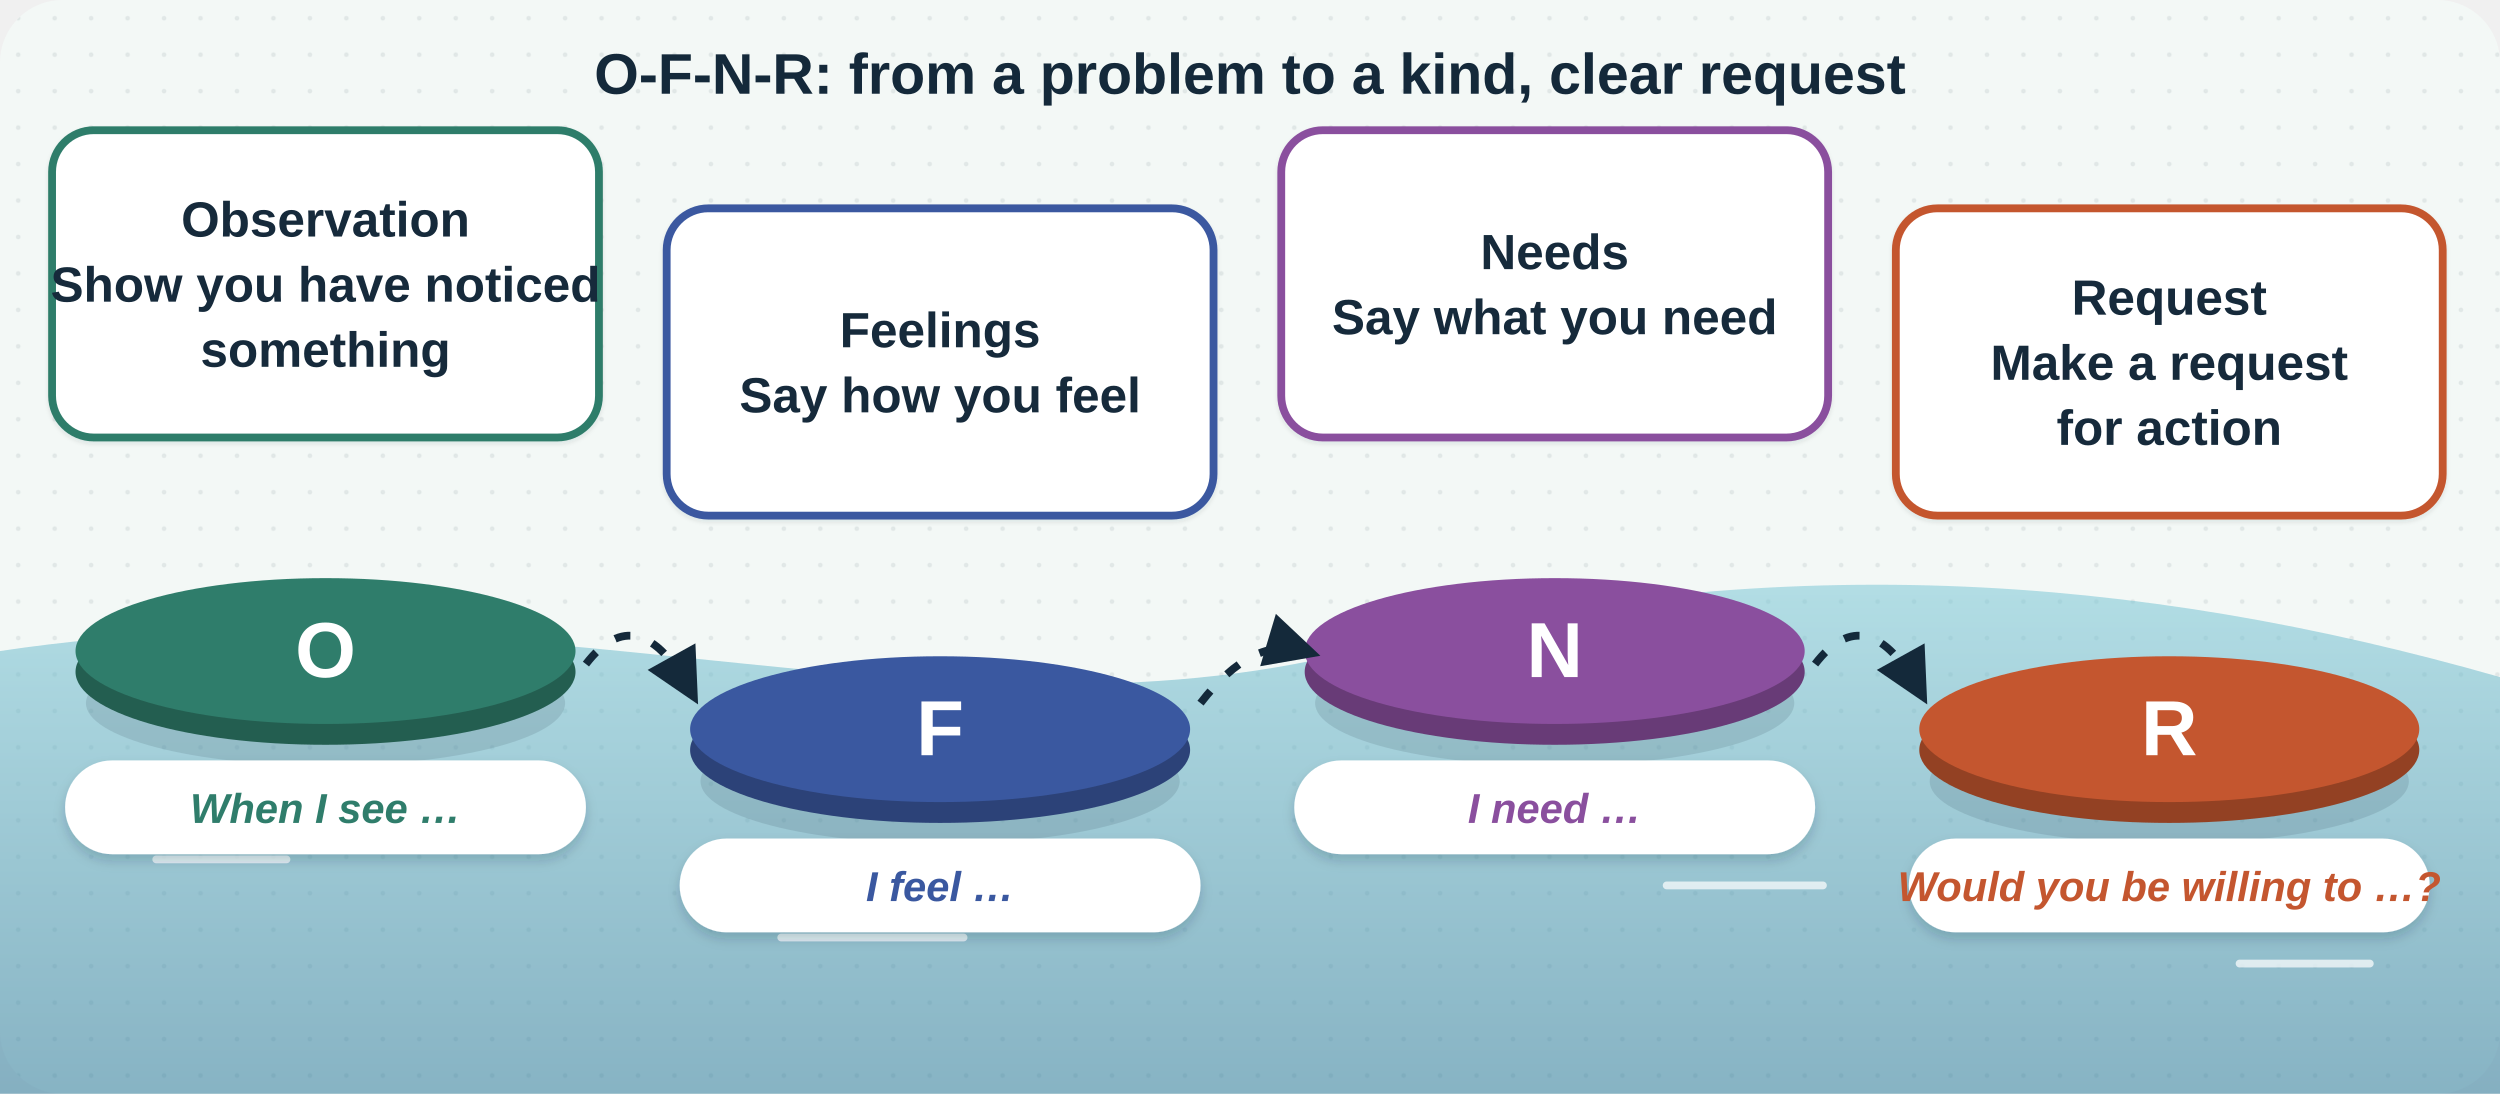
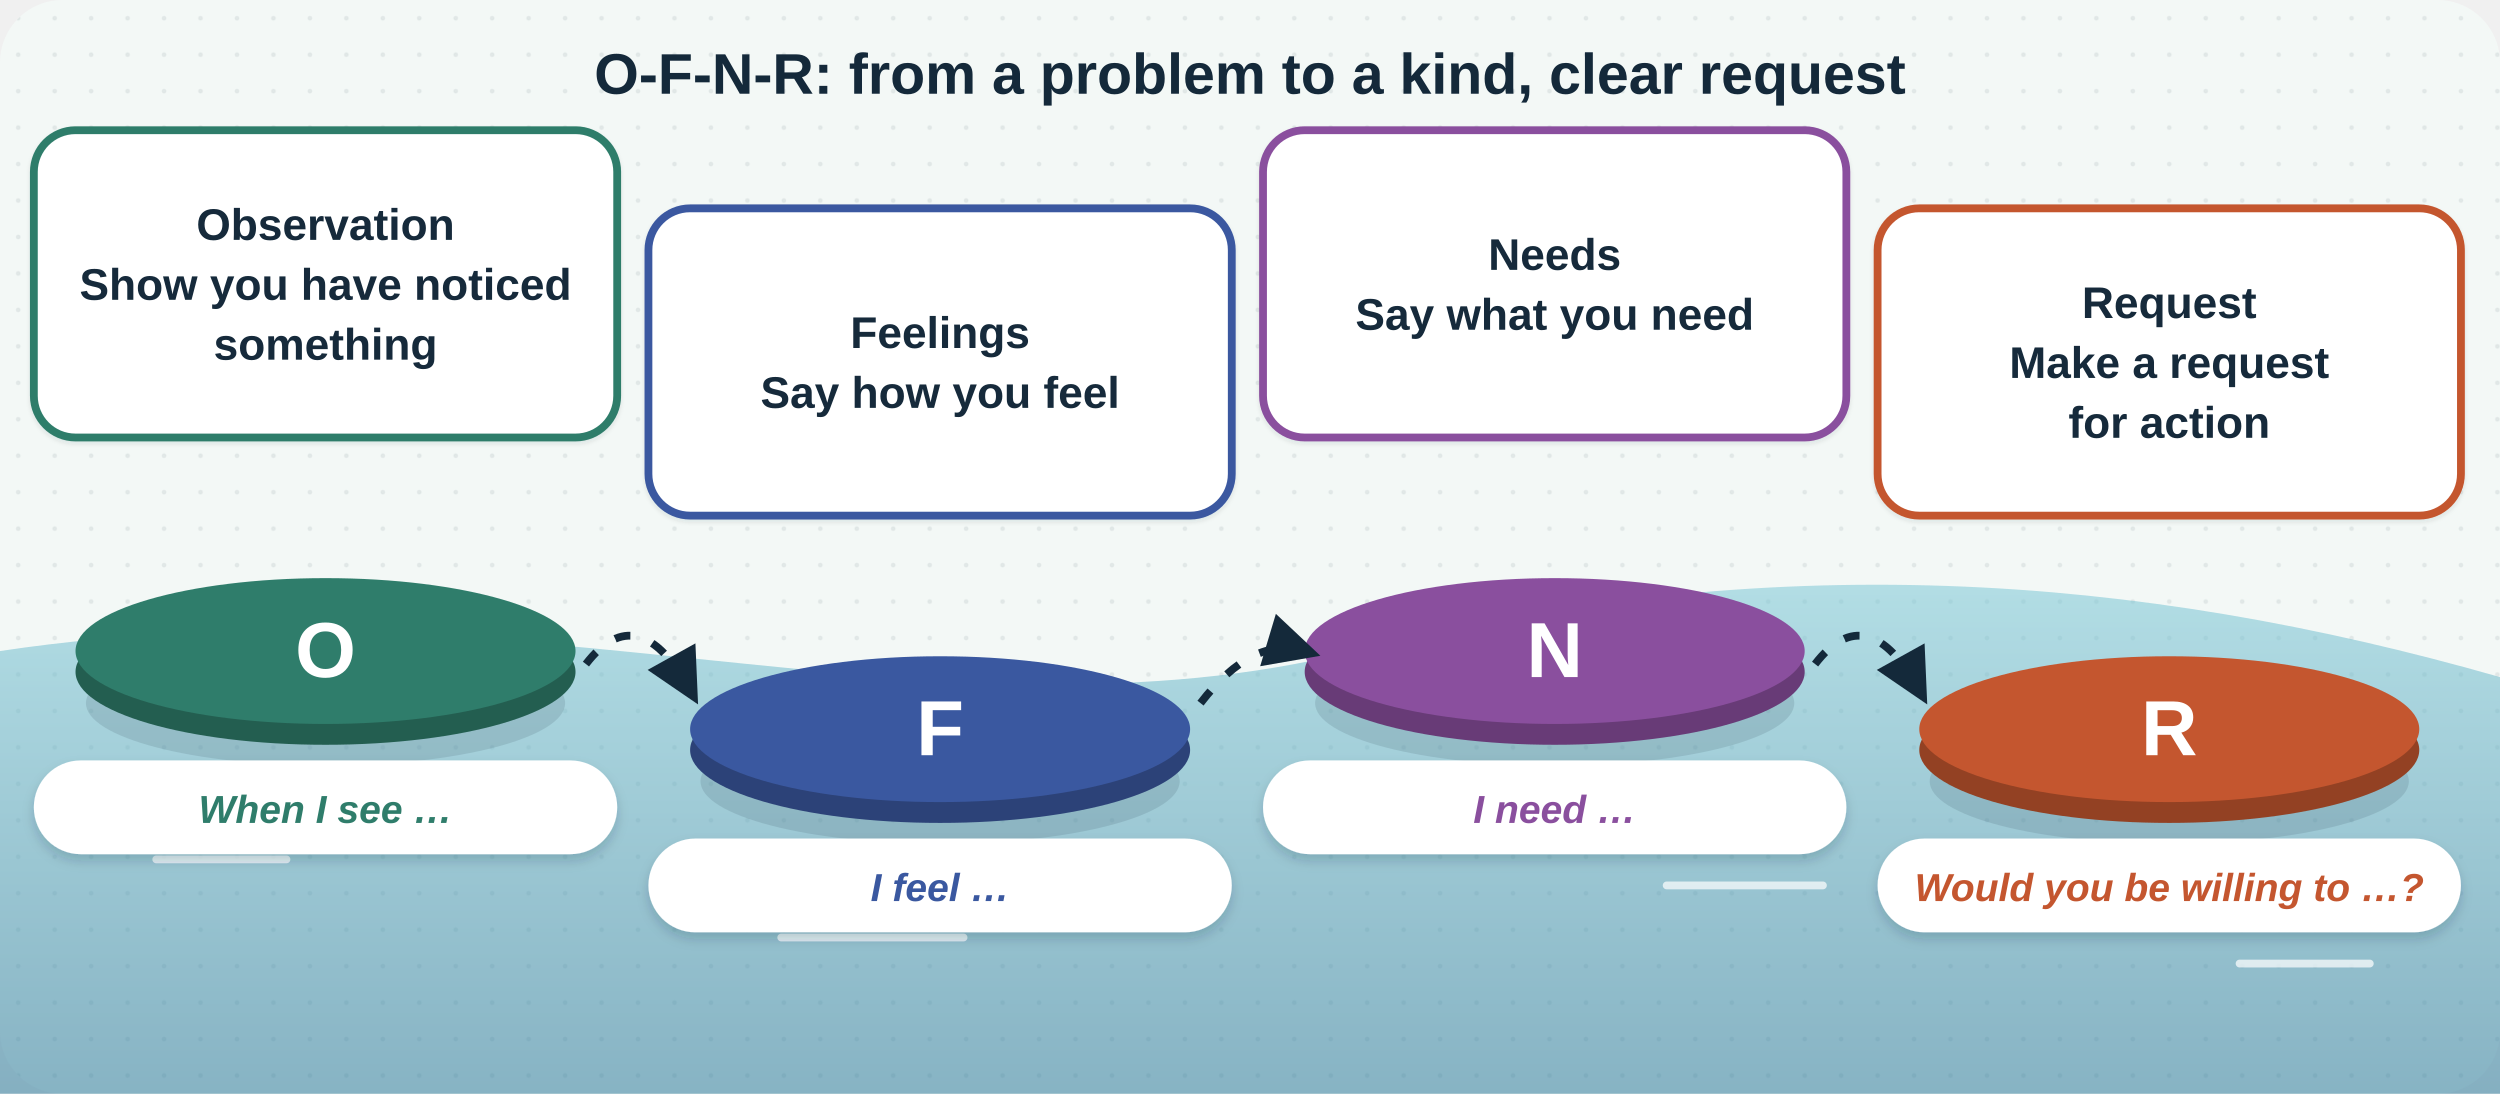
<svg xmlns="http://www.w3.org/2000/svg" viewBox="0 0 960 420" fill="none" role="img" aria-label="O-F-N-R: four stepping stones across a river. O Observation: show you have noticed something (When I see…). F Feelings: say how you feel (I feel…). N Needs: say what you need (I need…). R Request: make a request for action (Would you be willing to…?).">
  <style>
.do5-fl{animation:do5-fl 6s ease-in-out infinite}.do5-f2{animation-delay:-2s}.do5-f3{animation-delay:-4s}
@keyframes do5-fl{50%{translate:0 -6px}}
.do5-tw{animation:do5-tw 3.2s ease-in-out infinite;transform-box:fill-box;transform-origin:center}.do5-t2{animation-delay:-1.1s}.do5-t3{animation-delay:-2.2s}
@keyframes do5-tw{0%,100%{opacity:.35;scale:.6}50%{opacity:1;scale:1}}
.do5-bl{animation:do5-bl 4.6s infinite;transform-box:fill-box;transform-origin:center}.do5-b2{animation-delay:-1.6s}.do5-b3{animation-delay:-3.1s}
@keyframes do5-bl{0%,93%,100%{scale:1 1}96%{scale:1 .1}}
.do5-pu{animation:do5-pu 2.8s ease-in-out infinite;transform-box:fill-box;transform-origin:center}
@keyframes do5-pu{0%,100%{scale:1}50%{scale:1.08}}
.do5-dr{stroke-dasharray:6 9;animation:do5-dr 1.6s linear infinite}
@keyframes do5-dr{to{stroke-dashoffset:-30}}
.do5-sp{animation:do5-sp 30s linear infinite;transform-box:fill-box;transform-origin:center}
@keyframes do5-sp{to{rotate:360deg}}
.do5-sw{animation:do5-sw 5s ease-in-out infinite;transform-box:fill-box;transform-origin:50% 100%}
@keyframes do5-sw{50%{rotate:3deg}}
.do5-wv{animation:do5-wv 3s ease-out infinite;transform-box:fill-box;transform-origin:center}.do5-w2{animation-delay:-1s}
@keyframes do5-wv{0%{opacity:0;scale:.7}30%{opacity:.9}100%{opacity:0;scale:1.3}}
.do5-ty{animation:do5-ty 1.4s steps(1) infinite}.do5-y2{animation-delay:-.45s}.do5-y3{animation-delay:-.9s}
@keyframes do5-ty{0%,100%{opacity:1}50%{opacity:.2}}
.do5-sl{animation:do5-sl 9s ease-in-out infinite}
@keyframes do5-sl{50%{translate:14px 0}}

@media (prefers-reduced-motion: reduce){*{animation:none!important}}
</style>
  <defs>
    <linearGradient id="do5-bg" x1="0" y1="0" x2="1" y2="1">
      <stop offset="0" stop-color="#f3f8f6" />
      <stop offset="1" stop-color="#f3f8f6" />
    </linearGradient>
    <pattern id="do5-dots" width="14" height="14" patternUnits="userSpaceOnUse">
      <circle cx="7" cy="7" r=".9" fill="#14293a" fill-opacity=".08" />
    </pattern>
    <radialGradient id="do5-glow" cx=".5" cy=".5" r=".5">
      <stop offset="0" stop-color="#fff" stop-opacity=".85" />
      <stop offset="1" stop-color="#fff" stop-opacity="0" />
    </radialGradient>
    <linearGradient id="do5-paper" x1="0" y1="0" x2="0" y2="1">
      <stop offset="0" stop-color="#fff" />
      <stop offset="1" stop-color="#f6f1e6" />
    </linearGradient>
    <linearGradient id="do5-gold" x1="0" y1="0" x2="1" y2="1">
      <stop offset="0" stop-color="#f7d27a" />
      <stop offset=".55" stop-color="#e3a843" />
      <stop offset="1" stop-color="#c4831f" />
    </linearGradient>
    <linearGradient id="do5-leaf" x1="0" y1="0" x2="1" y2="1">
      <stop offset="0" stop-color="#6fbf8b" />
      <stop offset="1" stop-color="#2f7d6b" />
    </linearGradient>
    <linearGradient id="do5-sea" x1="0" y1="0" x2="0" y2="1">
      <stop offset="0" stop-color="#7cc7d6" />
      <stop offset="1" stop-color="#2d7a9a" />
    </linearGradient>
    <linearGradient id="do5-screen" x1="0" y1="0" x2="0" y2="1">
      <stop offset="0" stop-color="#eef3fb" />
      <stop offset="1" stop-color="#dfe8f6" />
    </linearGradient>
    <filter id="do5-sh" x="-25%" y="-25%" width="150%" height="170%">
      <feDropShadow dx="0" dy="5" stdDeviation="5" flood-color="#14293a" flood-opacity=".16" />
      <feDropShadow dx="0" dy="1" stdDeviation=".8" flood-color="#14293a" flood-opacity=".1" />
    </filter>
    <filter id="do5-sh2" x="-30%" y="-30%" width="160%" height="170%">
      <feDropShadow dx="0" dy="2.5" stdDeviation="2.2" flood-color="#14293a" flood-opacity=".18" />
    </filter>
    <filter id="do5-blur" x="-50%" y="-50%" width="200%" height="200%">
      <feGaussianBlur stdDeviation="10" />
    </filter>
  </defs>
  <rect width="960" height="420" rx="24" fill="#f3f8f6" />
  <rect width="960" height="420" rx="24" fill="url(#do5-dots)" />
  <path d="M0 250C200 220 360 290 520 250S820 220 960 260V420H0z" fill="url(#do5-sea)" opacity=".55" />
  <g stroke="#fff" stroke-opacity=".7" stroke-width="3" stroke-linecap="round" class="do5-sl">
    <path d="M60 330h50M300 360h70M640 340h60M860 370h50" />
  </g>
  <g class="do5-fl do5-f1">
    <ellipse cx="125" cy="270" rx="92" ry="24" fill="#14293a" fill-opacity=".12" />
    <ellipse cx="125" cy="258" rx="96" ry="28" fill="#235e50" />
    <ellipse cx="125" cy="250" rx="96" ry="28" fill="#2f7d6b" />
    <text x="125" y="260" font-family="Manrope, Arial, sans-serif" font-size="30" font-weight="900" fill="#fff" text-anchor="middle">O</text>
    <g filter="url(#do5-sh)">
-       <rect x="20" y="50" width="210" height="118" rx="16" fill="#fff" stroke="#2f7d6b" stroke-width="3" />
-       <text x="125" y="90.84" font-family="Manrope, Arial, sans-serif" font-size="19" font-weight="800" fill="#14293a" text-anchor="middle">Observation</text>
-       <text x="125" y="115.84" font-family="Manrope, Arial, sans-serif" font-size="19" font-weight="600" fill="#14293a" text-anchor="middle">Show you have noticed</text>
-       <text x="125" y="140.84" font-family="Manrope, Arial, sans-serif" font-size="19" font-weight="600" fill="#14293a" text-anchor="middle">something</text>
+       <rect x="13" y="50" width="224" height="118" rx="16" fill="#fff" stroke="#2f7d6b" stroke-width="3" />
+       <text x="125" y="92.12" font-family="Manrope, Arial, sans-serif" font-size="17" font-weight="800" fill="#14293a" text-anchor="middle">Observation</text>
+       <text x="125" y="115.12" font-family="Manrope, Arial, sans-serif" font-size="17" font-weight="600" fill="#14293a" text-anchor="middle">Show you have noticed</text>
+       <text x="125" y="138.12" font-family="Manrope, Arial, sans-serif" font-size="17" font-weight="600" fill="#14293a" text-anchor="middle">something</text>
    </g>
-     <rect x="25" y="292" width="200" height="36" rx="18" fill="#fff" filter="url(#do5-sh2)" />
-     <text x="125" y="316" font-family="Manrope, Arial, sans-serif" font-size="16" font-weight="700" fill="#2f7d6b" text-anchor="middle" font-style="italic">When I see …</text>
+     <rect x="13" y="292" width="224" height="36" rx="18" fill="#fff" filter="url(#do5-sh2)" />
+     <text x="125" y="316" font-family="Manrope, Arial, sans-serif" font-size="15" font-weight="700" fill="#2f7d6b" text-anchor="middle" font-style="italic">When I see …</text>
  </g>
  <g class="do5-fl do5-f2">
    <ellipse cx="361" cy="300" rx="92" ry="24" fill="#14293a" fill-opacity=".12" />
    <ellipse cx="361" cy="288" rx="96" ry="28" fill="#2c4278" />
    <ellipse cx="361" cy="280" rx="96" ry="28" fill="#3a58a0" />
    <text x="361" y="290" font-family="Manrope, Arial, sans-serif" font-size="30" font-weight="900" fill="#fff" text-anchor="middle">F</text>
    <g filter="url(#do5-sh)">
-       <rect x="256" y="80" width="210" height="118" rx="16" fill="#fff" stroke="#3a58a0" stroke-width="3" />
-       <text x="361" y="133.34" font-family="Manrope, Arial, sans-serif" font-size="19" font-weight="800" fill="#14293a" text-anchor="middle">Feelings</text>
-       <text x="361" y="158.34" font-family="Manrope, Arial, sans-serif" font-size="19" font-weight="600" fill="#14293a" text-anchor="middle">Say how you feel</text>
+       <rect x="249" y="80" width="224" height="118" rx="16" fill="#fff" stroke="#3a58a0" stroke-width="3" />
+       <text x="361" y="133.62" font-family="Manrope, Arial, sans-serif" font-size="17" font-weight="800" fill="#14293a" text-anchor="middle">Feelings</text>
+       <text x="361" y="156.62" font-family="Manrope, Arial, sans-serif" font-size="17" font-weight="600" fill="#14293a" text-anchor="middle">Say how you feel</text>
    </g>
-     <rect x="261" y="322" width="200" height="36" rx="18" fill="#fff" filter="url(#do5-sh2)" />
-     <text x="361" y="346" font-family="Manrope, Arial, sans-serif" font-size="16" font-weight="700" fill="#3a58a0" text-anchor="middle" font-style="italic">I feel …</text>
+     <rect x="249" y="322" width="224" height="36" rx="18" fill="#fff" filter="url(#do5-sh2)" />
+     <text x="361" y="346" font-family="Manrope, Arial, sans-serif" font-size="15" font-weight="700" fill="#3a58a0" text-anchor="middle" font-style="italic">I feel …</text>
  </g>
  <g class="do5-fl do5-f3">
    <ellipse cx="597" cy="270" rx="92" ry="24" fill="#14293a" fill-opacity=".12" />
    <ellipse cx="597" cy="258" rx="96" ry="28" fill="#683b77" />
    <ellipse cx="597" cy="250" rx="96" ry="28" fill="#8a4f9e" />
    <text x="597" y="260" font-family="Manrope, Arial, sans-serif" font-size="30" font-weight="900" fill="#fff" text-anchor="middle">N</text>
    <g filter="url(#do5-sh)">
-       <rect x="492" y="50" width="210" height="118" rx="16" fill="#fff" stroke="#8a4f9e" stroke-width="3" />
-       <text x="597" y="103.34" font-family="Manrope, Arial, sans-serif" font-size="19" font-weight="800" fill="#14293a" text-anchor="middle">Needs</text>
-       <text x="597" y="128.34" font-family="Manrope, Arial, sans-serif" font-size="19" font-weight="600" fill="#14293a" text-anchor="middle">Say what you need</text>
+       <rect x="485" y="50" width="224" height="118" rx="16" fill="#fff" stroke="#8a4f9e" stroke-width="3" />
+       <text x="597" y="103.62" font-family="Manrope, Arial, sans-serif" font-size="17" font-weight="800" fill="#14293a" text-anchor="middle">Needs</text>
+       <text x="597" y="126.62" font-family="Manrope, Arial, sans-serif" font-size="17" font-weight="600" fill="#14293a" text-anchor="middle">Say what you need</text>
    </g>
-     <rect x="497" y="292" width="200" height="36" rx="18" fill="#fff" filter="url(#do5-sh2)" />
-     <text x="597" y="316" font-family="Manrope, Arial, sans-serif" font-size="16" font-weight="700" fill="#8a4f9e" text-anchor="middle" font-style="italic">I need …</text>
+     <rect x="485" y="292" width="224" height="36" rx="18" fill="#fff" filter="url(#do5-sh2)" />
+     <text x="597" y="316" font-family="Manrope, Arial, sans-serif" font-size="15" font-weight="700" fill="#8a4f9e" text-anchor="middle" font-style="italic">I need …</text>
  </g>
  <g class="do5-fl do5-f1">
    <ellipse cx="833" cy="300" rx="92" ry="24" fill="#14293a" fill-opacity=".12" />
    <ellipse cx="833" cy="288" rx="96" ry="28" fill="#934123" />
    <ellipse cx="833" cy="280" rx="96" ry="28" fill="#c4562f" />
    <text x="833" y="290" font-family="Manrope, Arial, sans-serif" font-size="30" font-weight="900" fill="#fff" text-anchor="middle">R</text>
    <g filter="url(#do5-sh)">
-       <rect x="728" y="80" width="210" height="118" rx="16" fill="#fff" stroke="#c4562f" stroke-width="3" />
-       <text x="833" y="120.84" font-family="Manrope, Arial, sans-serif" font-size="19" font-weight="800" fill="#14293a" text-anchor="middle">Request</text>
-       <text x="833" y="145.84" font-family="Manrope, Arial, sans-serif" font-size="19" font-weight="600" fill="#14293a" text-anchor="middle">Make a request</text>
-       <text x="833" y="170.84" font-family="Manrope, Arial, sans-serif" font-size="19" font-weight="600" fill="#14293a" text-anchor="middle">for action</text>
+       <rect x="721" y="80" width="224" height="118" rx="16" fill="#fff" stroke="#c4562f" stroke-width="3" />
+       <text x="833" y="122.12" font-family="Manrope, Arial, sans-serif" font-size="17" font-weight="800" fill="#14293a" text-anchor="middle">Request</text>
+       <text x="833" y="145.12" font-family="Manrope, Arial, sans-serif" font-size="17" font-weight="600" fill="#14293a" text-anchor="middle">Make a request</text>
+       <text x="833" y="168.12" font-family="Manrope, Arial, sans-serif" font-size="17" font-weight="600" fill="#14293a" text-anchor="middle">for action</text>
    </g>
-     <rect x="733" y="322" width="200" height="36" rx="18" fill="#fff" filter="url(#do5-sh2)" />
-     <text x="833" y="346" font-family="Manrope, Arial, sans-serif" font-size="16" font-weight="700" fill="#c4562f" text-anchor="middle" font-style="italic">Would you be willing to …?</text>
+     <rect x="721" y="322" width="224" height="36" rx="18" fill="#fff" filter="url(#do5-sh2)" />
+     <text x="833" y="346" font-family="Manrope, Arial, sans-serif" font-size="15" font-weight="700" fill="#c4562f" text-anchor="middle" font-style="italic">Would you be willing to …?</text>
  </g>
  <defs>
    <marker id="do5-a" viewBox="0 0 10 10" refX="7" refY="5" markerWidth="7" markerHeight="7" orient="auto-start-reverse">
      <path d="M0 0L10 5L0 10z" fill="#14293a" />
    </marker>
  </defs>
  <path d="M225 255q20 -26 40 10" stroke="#14293a" stroke-width="3" fill="none" class="do5-dr" marker-end="url(#do5-a)" />
  <path d="M461 270q20 -26 40 -20" stroke="#14293a" stroke-width="3" fill="none" class="do5-dr" marker-end="url(#do5-a)" />
  <path d="M697 255q20 -26 40 10" stroke="#14293a" stroke-width="3" fill="none" class="do5-dr" marker-end="url(#do5-a)" />
  <text x="480" y="36" font-family="Manrope, Arial, sans-serif" font-size="22" font-weight="800" fill="#14293a" text-anchor="middle">O-F-N-R: from a problem to a kind, clear request</text>
</svg>
